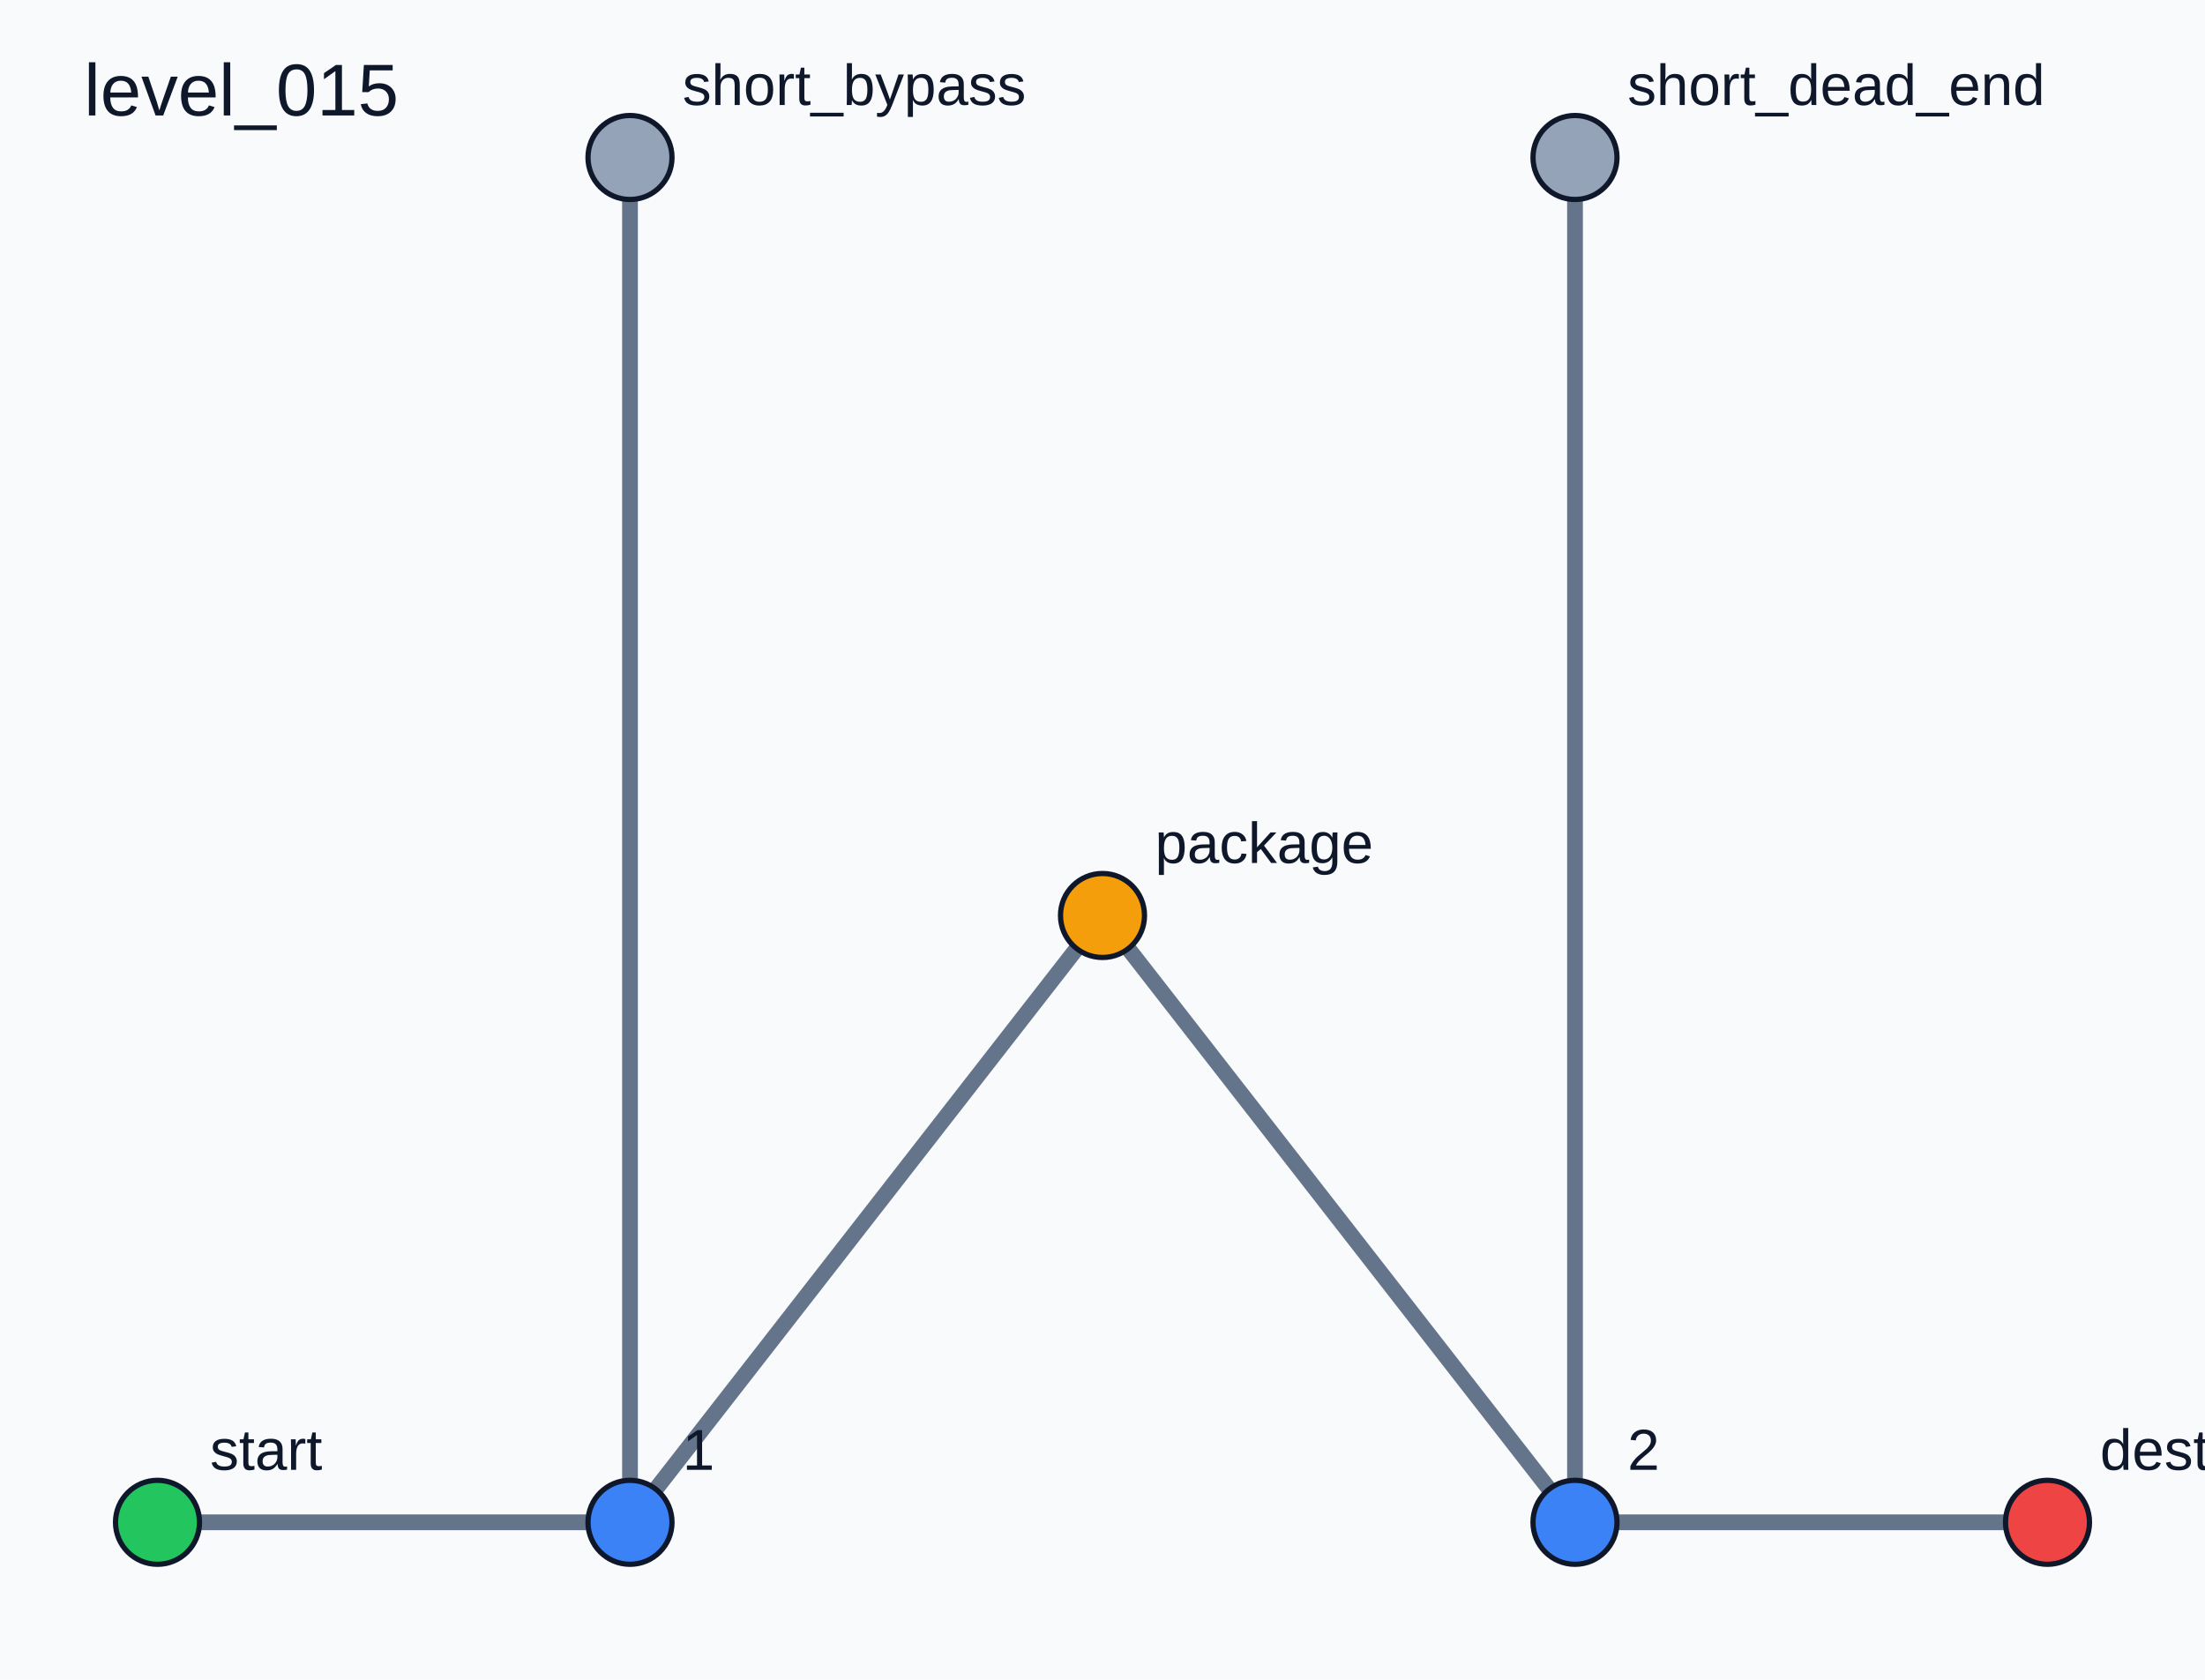
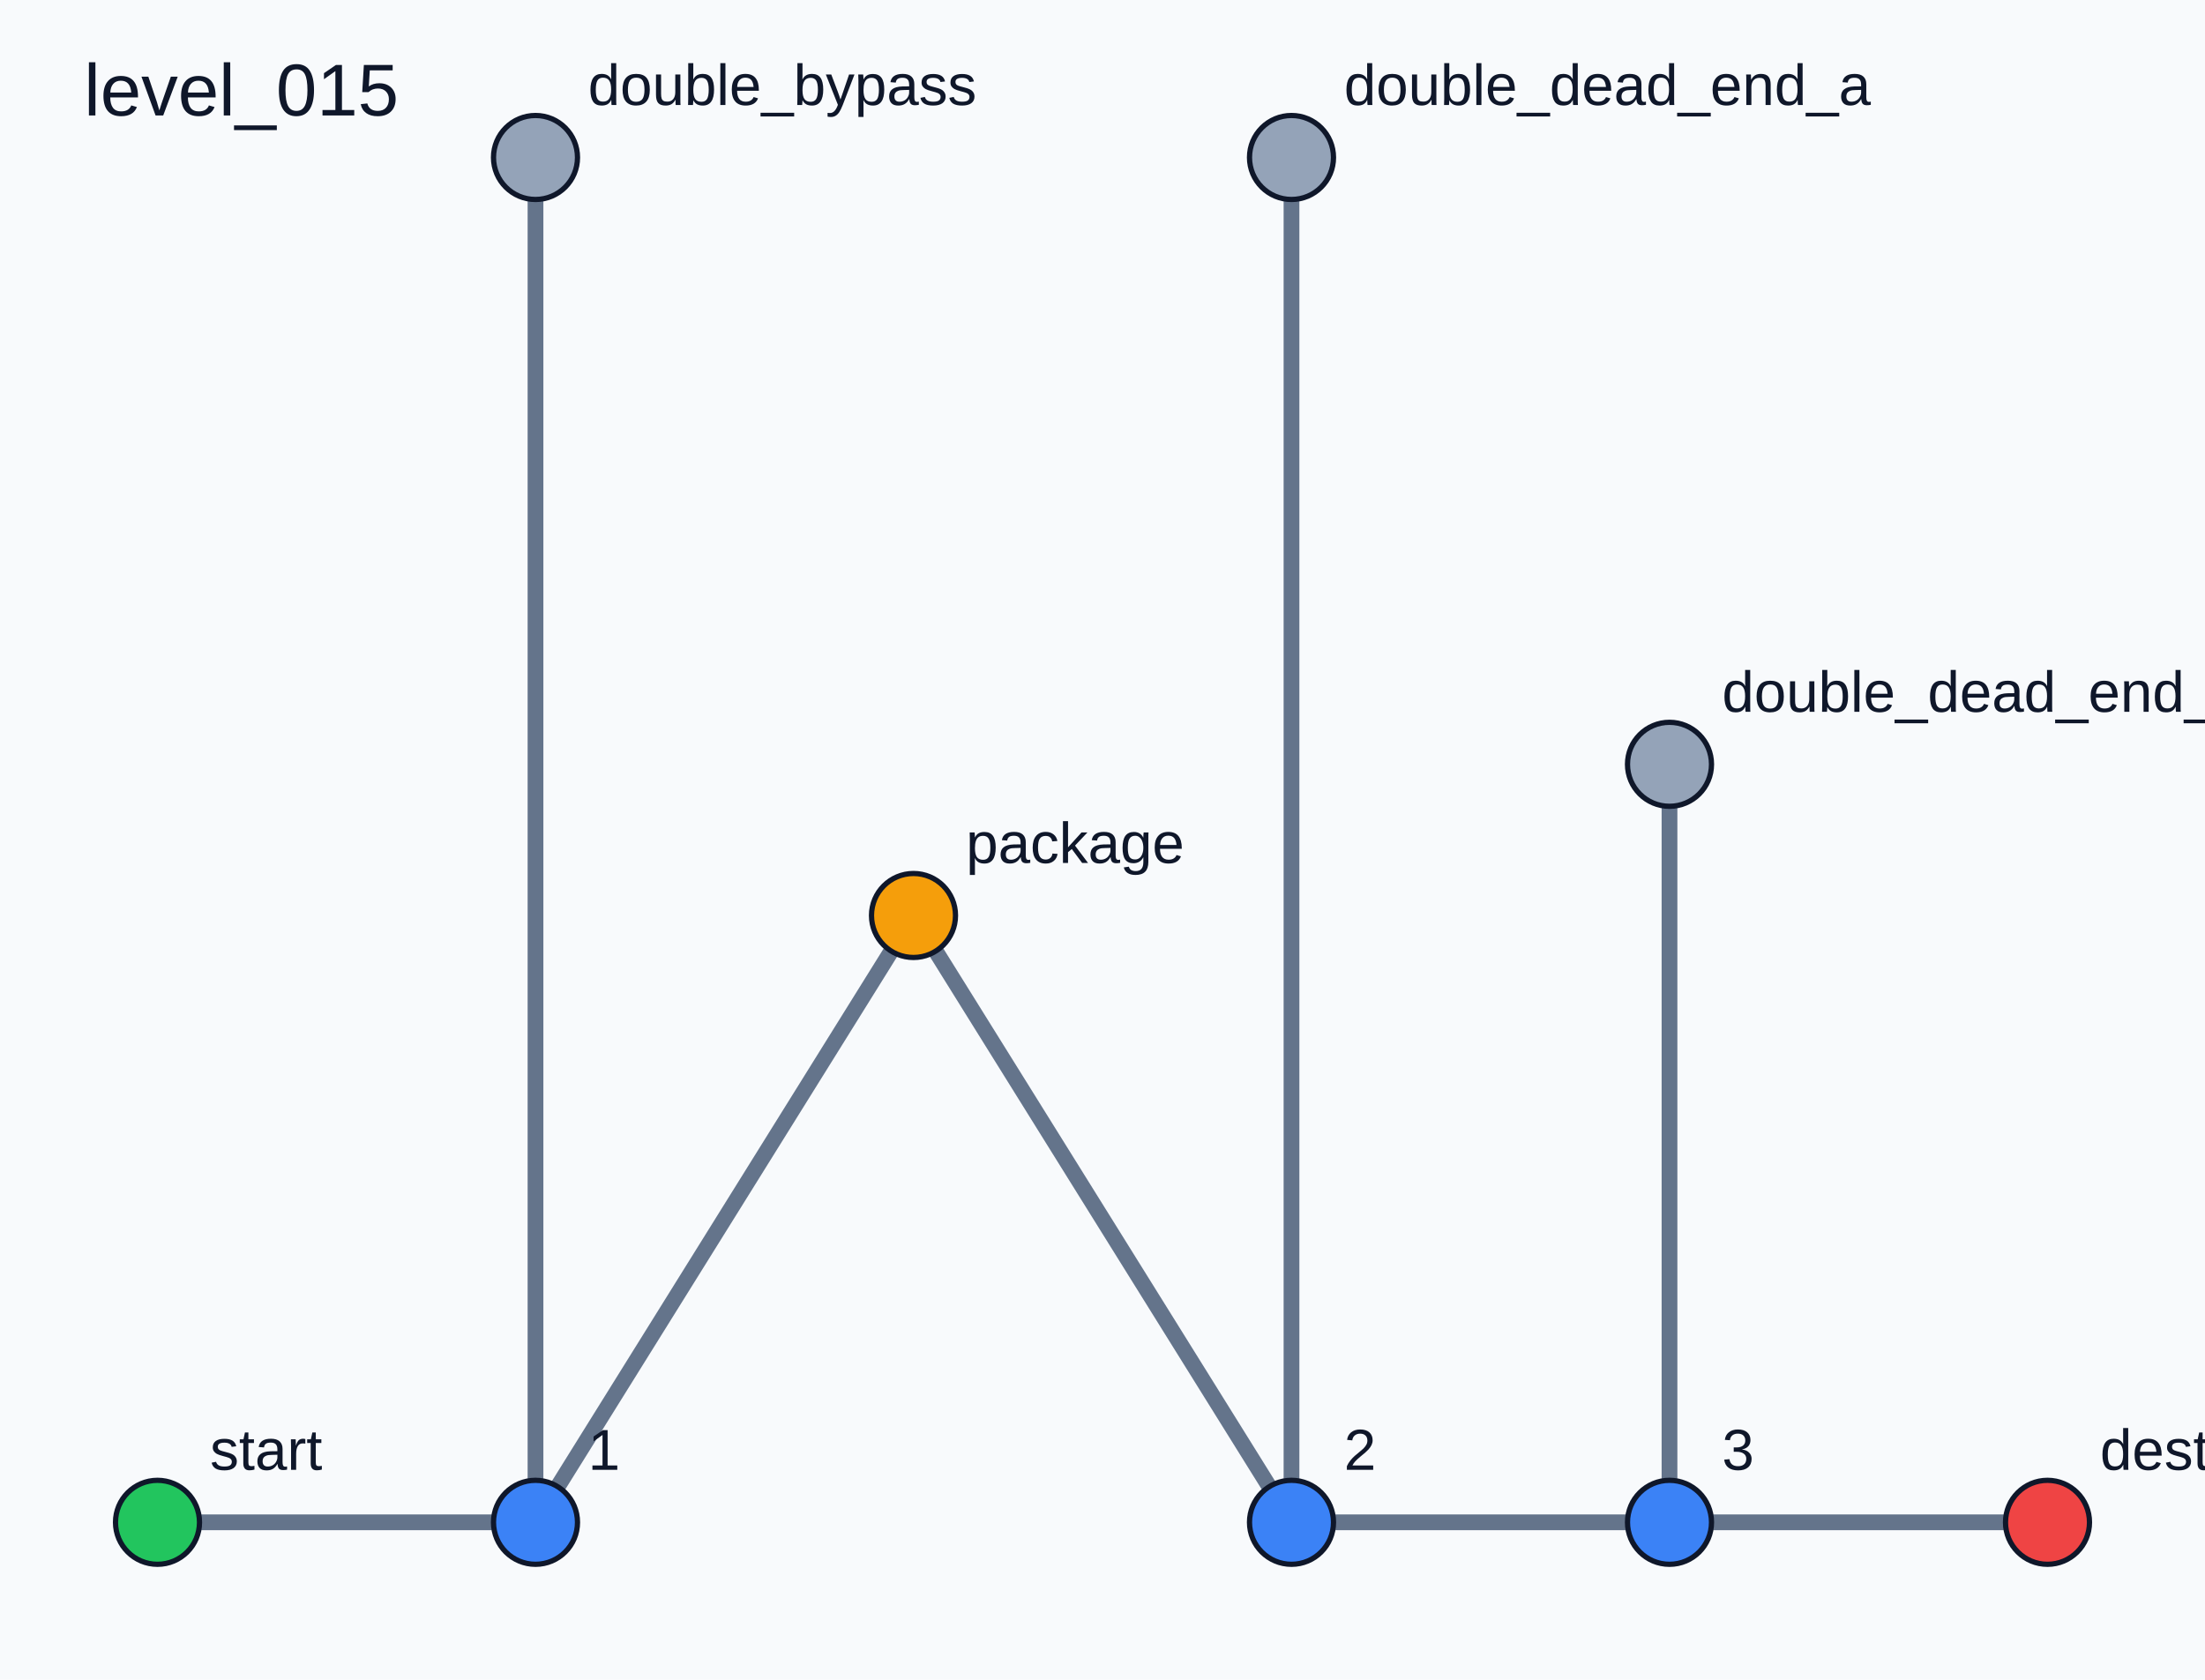
<svg xmlns="http://www.w3.org/2000/svg" width="420" height="320" viewBox="0 0 420 320">
  <rect width="100%" height="100%" fill="#f8fafc" />
  <text x="16" y="22" font-family="Arial" font-size="14" fill="#0f172a">level_015</text>
-   <line x1="30.0" y1="290.0" x2="120.0" y2="290.0" stroke="#64748b" stroke-width="3" />
-   <line x1="120.0" y1="290.0" x2="120.0" y2="30.0" stroke="#64748b" stroke-width="3" />
-   <line x1="120.0" y1="290.0" x2="210.0" y2="174.4" stroke="#64748b" stroke-width="3" />
-   <line x1="210.0" y1="174.4" x2="300.0" y2="290.0" stroke="#64748b" stroke-width="3" />
-   <line x1="300.0" y1="290.0" x2="300.0" y2="30.0" stroke="#64748b" stroke-width="3" />
-   <line x1="300.0" y1="290.0" x2="390.0" y2="290.0" stroke="#64748b" stroke-width="3" />
+   <line x1="30.0" y1="290.0" x2="102.0" y2="290.0" stroke="#64748b" stroke-width="3" />
+   <line x1="102.0" y1="290.0" x2="102.0" y2="30.0" stroke="#64748b" stroke-width="3" />
+   <line x1="102.0" y1="290.0" x2="174.0" y2="174.4" stroke="#64748b" stroke-width="3" />
+   <line x1="174.0" y1="174.4" x2="246.0" y2="290.0" stroke="#64748b" stroke-width="3" />
+   <line x1="246.0" y1="290.0" x2="246.0" y2="30.0" stroke="#64748b" stroke-width="3" />
+   <line x1="246.0" y1="290.0" x2="318.0" y2="290.0" stroke="#64748b" stroke-width="3" />
+   <line x1="318.0" y1="290.0" x2="318.0" y2="145.6" stroke="#64748b" stroke-width="3" />
+   <line x1="318.0" y1="290.0" x2="390.0" y2="290.0" stroke="#64748b" stroke-width="3" />
  <circle cx="30.0" cy="290.0" r="8" fill="#22c55e" stroke="#0f172a" stroke-width="1" />
  <text x="40.0" y="280.0" font-family="Arial" font-size="11" fill="#0f172a">start</text>
-   <circle cx="120.0" cy="290.0" r="8" fill="#3b82f6" stroke="#0f172a" stroke-width="1" />
-   <text x="130.0" y="280.0" font-family="Arial" font-size="11" fill="#0f172a">1</text>
-   <circle cx="120.0" cy="30.0" r="8" fill="#94a3b8" stroke="#0f172a" stroke-width="1" />
-   <text x="130.0" y="20.0" font-family="Arial" font-size="11" fill="#0f172a">short_bypass</text>
-   <circle cx="210.0" cy="174.4" r="8" fill="#f59e0b" stroke="#0f172a" stroke-width="1" />
-   <text x="220.0" y="164.4" font-family="Arial" font-size="11" fill="#0f172a">package</text>
-   <circle cx="300.0" cy="290.0" r="8" fill="#3b82f6" stroke="#0f172a" stroke-width="1" />
-   <text x="310.0" y="280.0" font-family="Arial" font-size="11" fill="#0f172a">2</text>
-   <circle cx="300.0" cy="30.0" r="8" fill="#94a3b8" stroke="#0f172a" stroke-width="1" />
-   <text x="310.0" y="20.0" font-family="Arial" font-size="11" fill="#0f172a">short_dead_end</text>
+   <circle cx="102.0" cy="290.0" r="8" fill="#3b82f6" stroke="#0f172a" stroke-width="1" />
+   <text x="112.0" y="280.0" font-family="Arial" font-size="11" fill="#0f172a">1</text>
+   <circle cx="102.0" cy="30.0" r="8" fill="#94a3b8" stroke="#0f172a" stroke-width="1" />
+   <text x="112.0" y="20.0" font-family="Arial" font-size="11" fill="#0f172a">double_bypass</text>
+   <circle cx="174.0" cy="174.4" r="8" fill="#f59e0b" stroke="#0f172a" stroke-width="1" />
+   <text x="184.0" y="164.4" font-family="Arial" font-size="11" fill="#0f172a">package</text>
+   <circle cx="246.0" cy="290.0" r="8" fill="#3b82f6" stroke="#0f172a" stroke-width="1" />
+   <text x="256.0" y="280.0" font-family="Arial" font-size="11" fill="#0f172a">2</text>
+   <circle cx="246.0" cy="30.0" r="8" fill="#94a3b8" stroke="#0f172a" stroke-width="1" />
+   <text x="256.0" y="20.0" font-family="Arial" font-size="11" fill="#0f172a">double_dead_end_a</text>
+   <circle cx="318.0" cy="290.0" r="8" fill="#3b82f6" stroke="#0f172a" stroke-width="1" />
+   <text x="328.0" y="280.0" font-family="Arial" font-size="11" fill="#0f172a">3</text>
+   <circle cx="318.0" cy="145.6" r="8" fill="#94a3b8" stroke="#0f172a" stroke-width="1" />
+   <text x="328.0" y="135.6" font-family="Arial" font-size="11" fill="#0f172a">double_dead_end_b</text>
  <circle cx="390.0" cy="290.0" r="8" fill="#ef4444" stroke="#0f172a" stroke-width="1" />
  <text x="400.0" y="280.0" font-family="Arial" font-size="11" fill="#0f172a">destination</text>
</svg>
